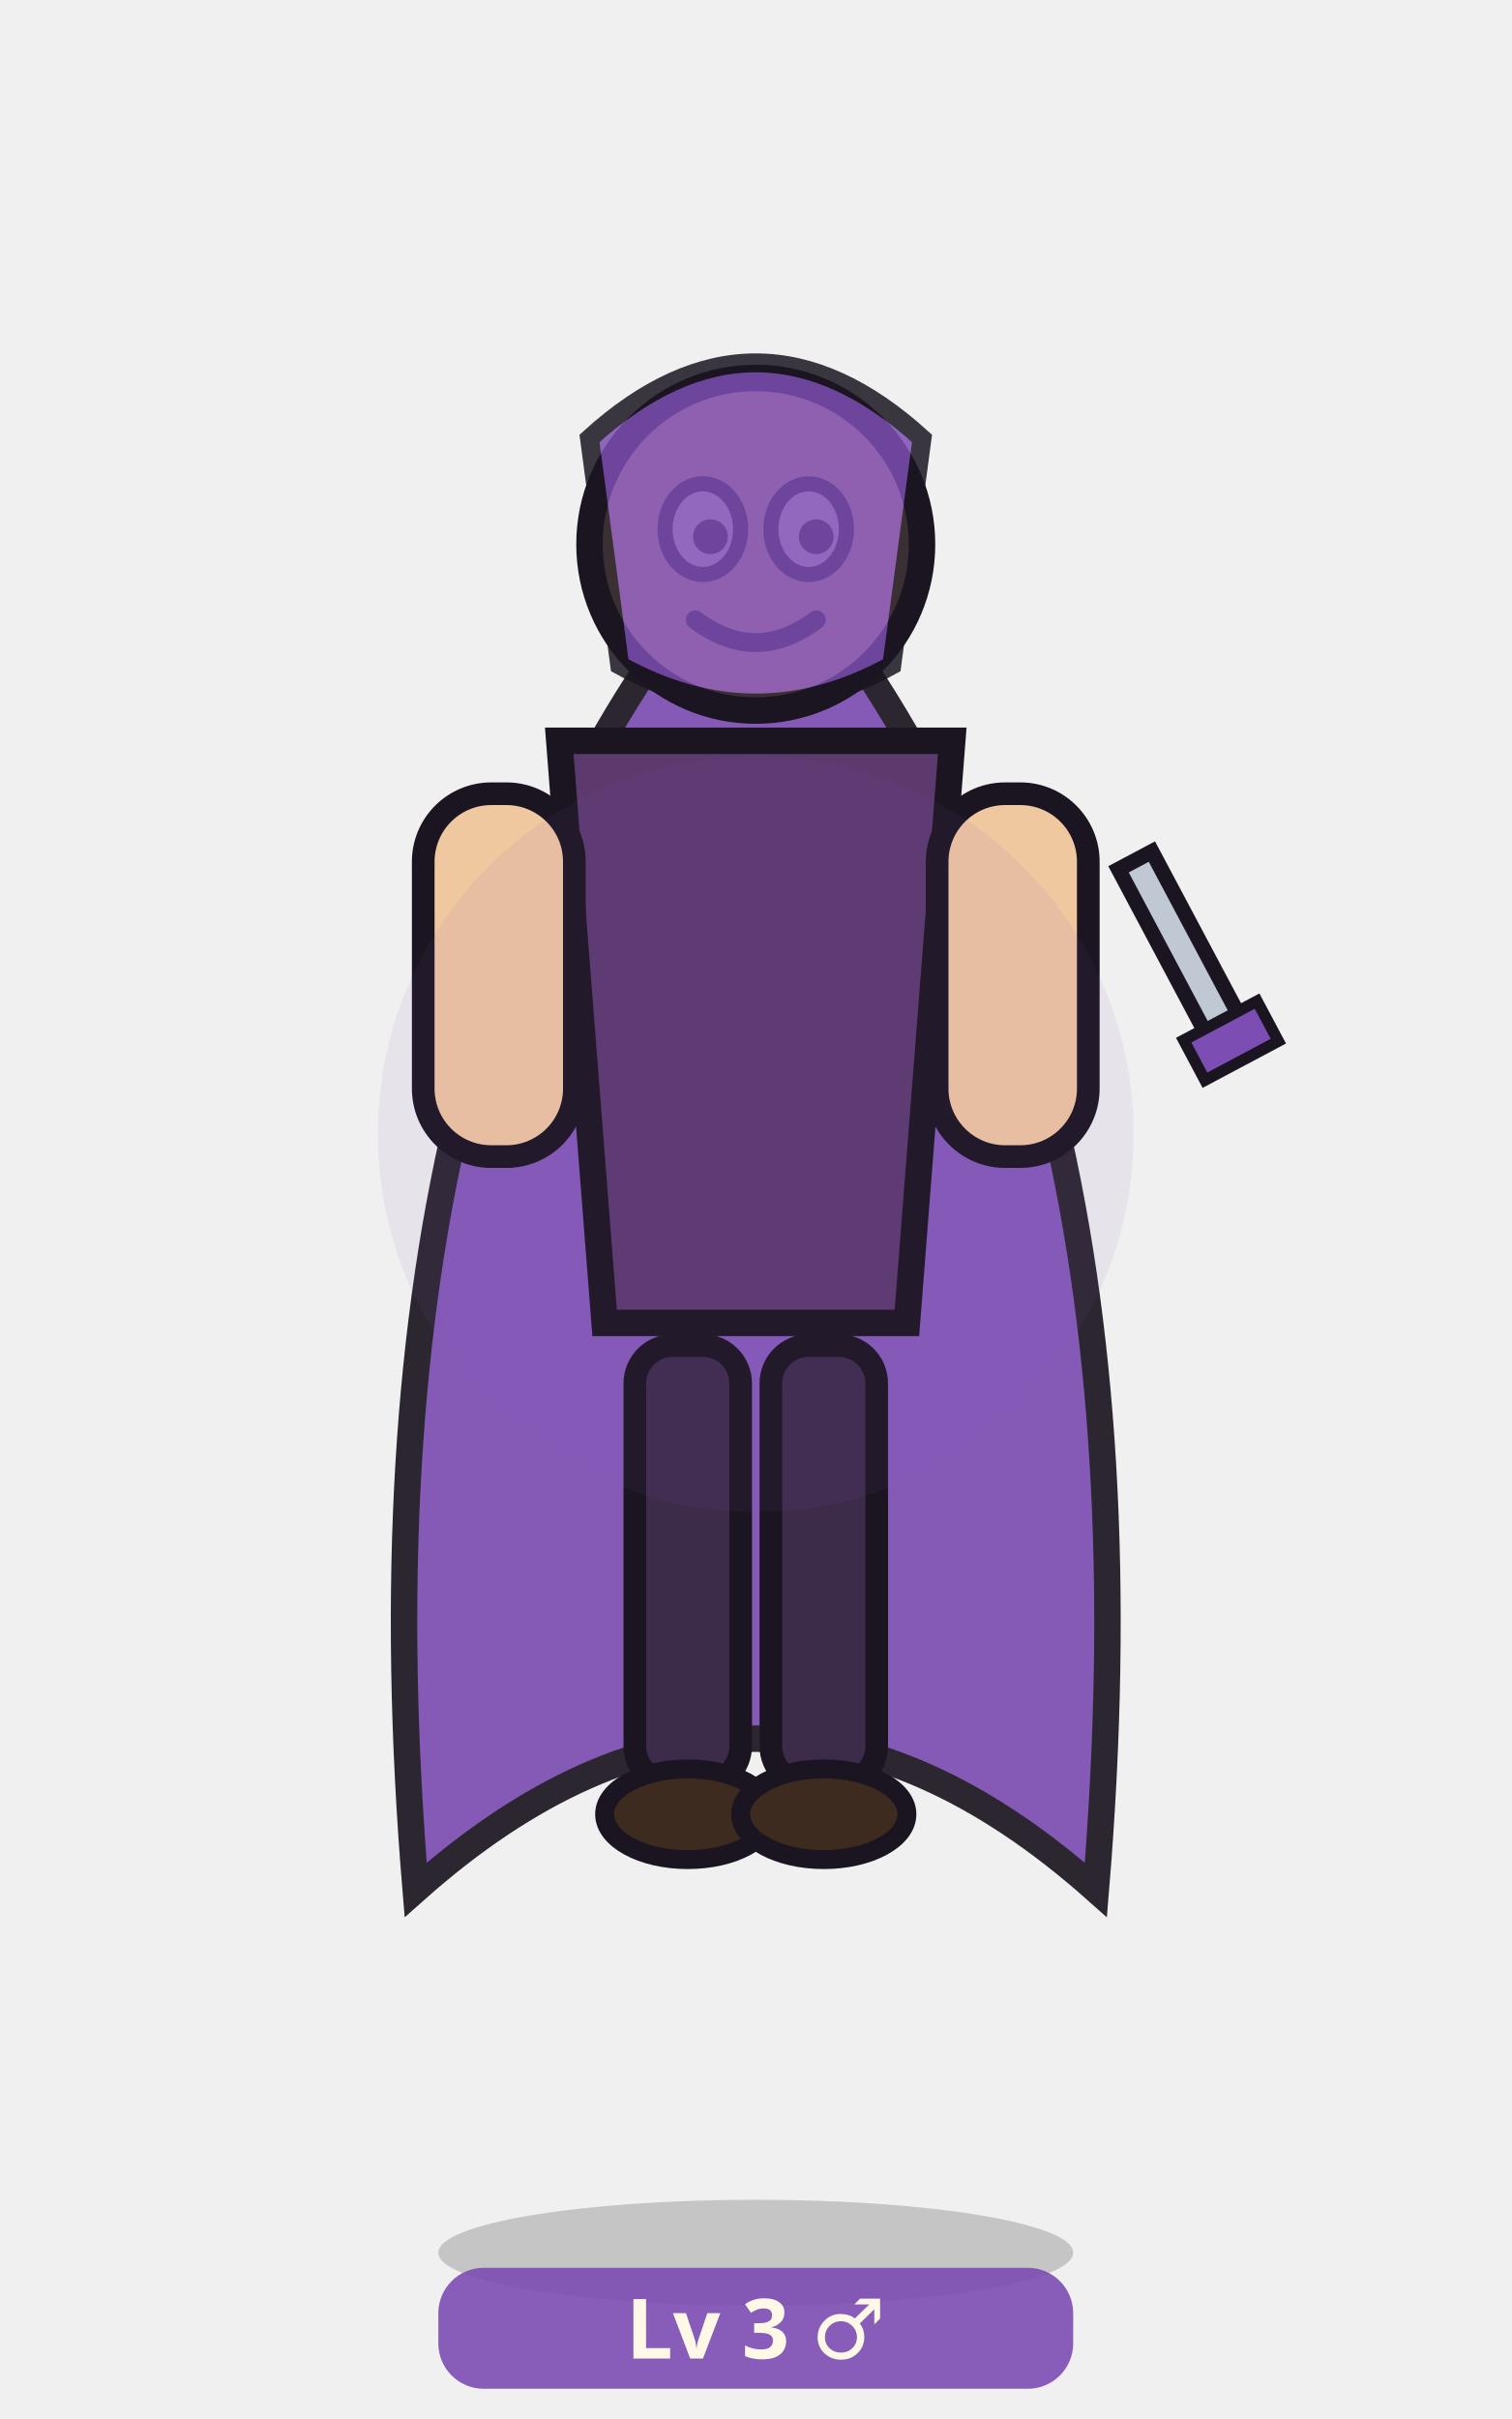
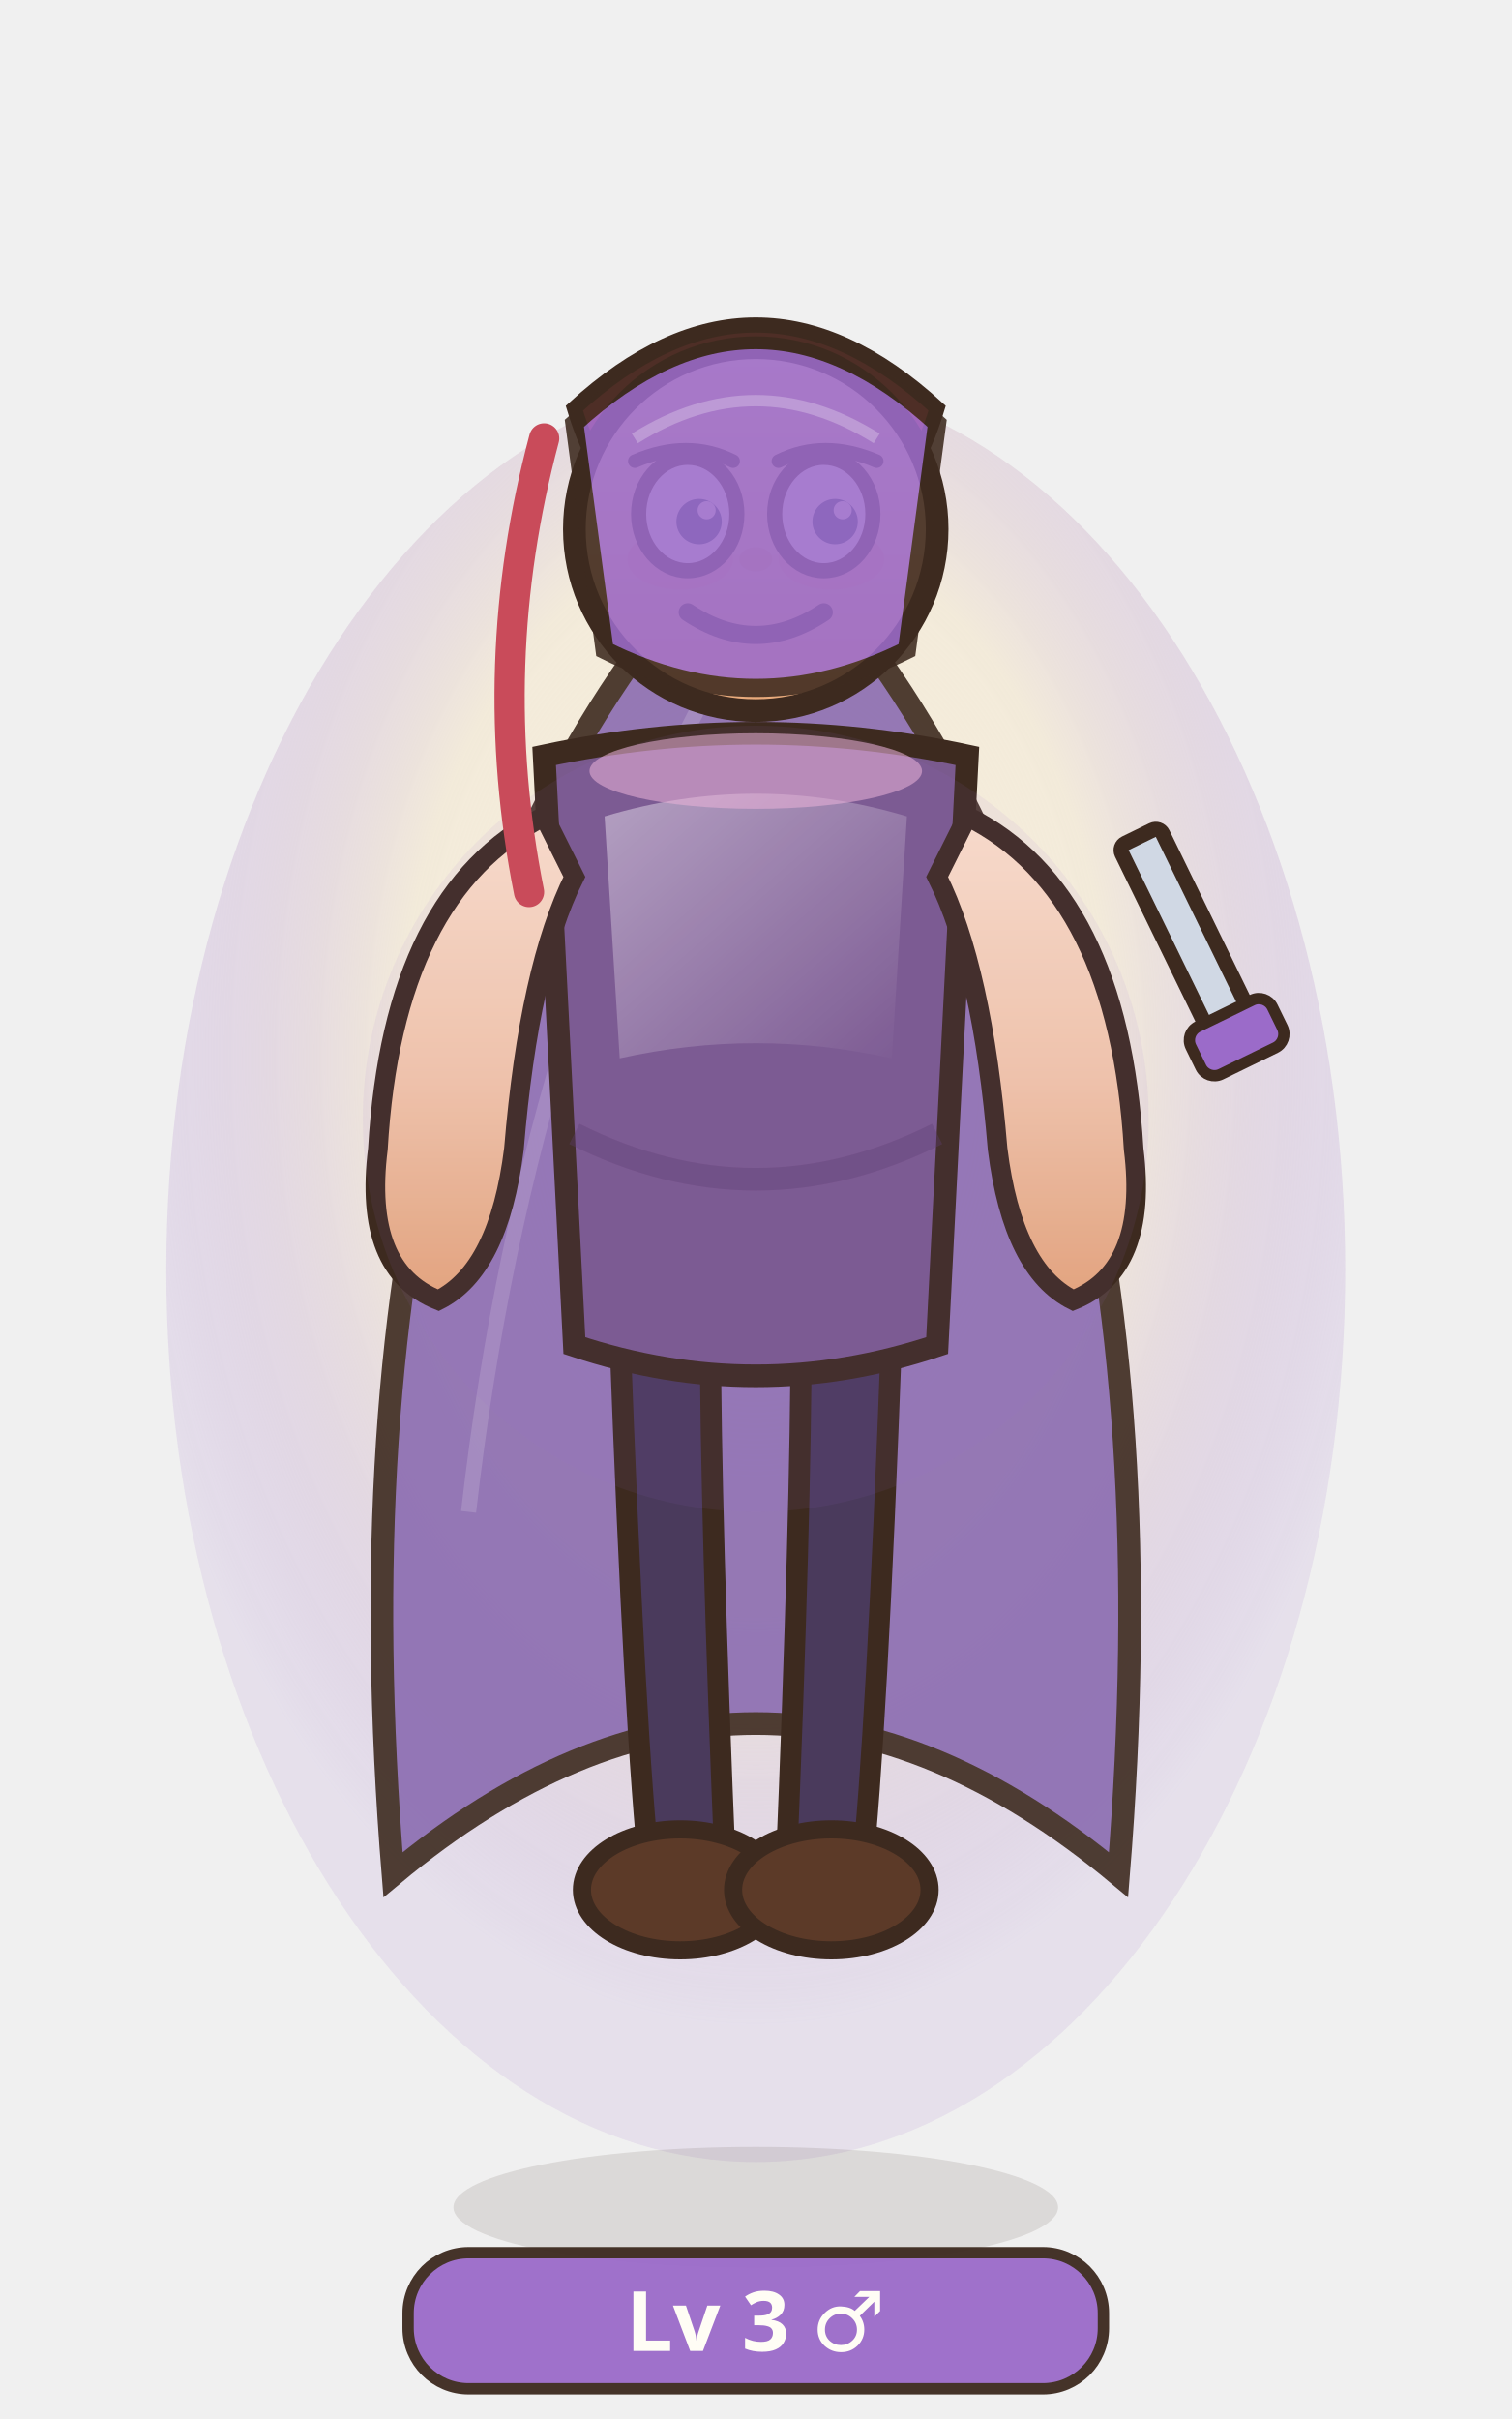
<svg xmlns="http://www.w3.org/2000/svg" viewBox="0 0 200 320" fill="none">
-   <path d="M100 70 Q45 130 55 250 Q100 210 145 250 Q155 130 100 70" fill="#7C4DB2" stroke="#1a1520" stroke-width="3.5" opacity="0.92" />
-   <ellipse cx="100" cy="298" rx="42" ry="7" fill="#000" opacity="0.18" />
-   <rect x="84" y="178" width="14" height="58" rx="5" fill="#3D2B4A" stroke="#1a1520" stroke-width="3" />
-   <rect x="102" y="178" width="14" height="58" rx="5" fill="#3D2B4A" stroke="#1a1520" stroke-width="3" />
-   <ellipse cx="91" cy="240" rx="11" ry="6" fill="#3D2B1F" stroke="#1a1520" stroke-width="2.5" />
-   <ellipse cx="109" cy="240" rx="11" ry="6" fill="#3D2B1F" stroke="#1a1520" stroke-width="2.5" />
-   <path d="M74 98 L126 98 L120 175 L80 175 Z" fill="#5C3A6E" stroke="#1a1520" stroke-width="3.5" />
-   <rect x="56" y="105" width="20" height="48" rx="9" fill="#F0C8A0" stroke="#1a1520" stroke-width="3" />
-   <rect x="124" y="105" width="20" height="48" rx="9" fill="#F0C8A0" stroke="#1a1520" stroke-width="3" />
-   <g transform="translate(148,115) rotate(-28)">
-     <rect x="0" y="0" width="5" height="28" fill="#C0C8D4" stroke="#1a1520" stroke-width="2" />
-     <rect x="-3" y="24" width="11" height="6" fill="#7C4DB2" stroke="#1a1520" stroke-width="1.5" />
+   <defs>
+     <radialGradient id="bg" cx="50%" cy="38%" r="55%">
+       <stop offset="0%" stop-color="#FFF8E7" stop-opacity="0.95" />
+       <stop offset="55%" stop-color="#F5E6C8" stop-opacity="0.55" />
+       <stop offset="100%" stop-color="#9B6BC9" stop-opacity="0.12" />
+     </radialGradient>
+     <linearGradient id="skinG" x1="0" y1="0" x2="0" y2="1">
+       <stop offset="0%" stop-color="#FFE4CC" />
+       <stop offset="55%" stop-color="#F5C9A8" />
+       <stop offset="100%" stop-color="#E8A878" />
+     </linearGradient>
+     <linearGradient id="shine" x1="0" y1="0" x2="1" y2="1">
+       <stop offset="0%" stop-color="#fff" stop-opacity="0.45" />
+       <stop offset="100%" stop-color="#fff" stop-opacity="0" />
+     </linearGradient>
+   </defs>
+   <ellipse cx="100" cy="168" rx="78" ry="118" fill="url(#bg)" />
+   <path d="M100 68 Q42 125 52 248 Q100 208 148 248 Q158 125 100 68" fill="#8B6BB0" stroke="#3D2A1F" stroke-width="3" opacity="0.9" />
+   <path d="M100 80 Q70 130 62 200" fill="none" stroke="#fff" stroke-width="2" opacity="0.15" />
+   <ellipse cx="100" cy="292" rx="40" ry="8" fill="#3D2A1F" opacity="0.12" />
+   <path d="M82 176 Q84 230 86 248 L96 248 Q94 200 94 176 Z" fill="#4A3A5C" stroke="#3D2A1F" stroke-width="2.8" />
+   <path d="M106 176 Q106 200 104 248 L114 248 Q116 230 118 176 Z" fill="#4A3A5C" stroke="#3D2A1F" stroke-width="2.8" />
+   <ellipse cx="90" cy="250" rx="13" ry="8" fill="#5C3A28" stroke="#3D2A1F" stroke-width="2.4" />
+   <ellipse cx="110" cy="250" rx="13" ry="8" fill="#5C3A28" stroke="#3D2A1F" stroke-width="2.4" />
+   <path d="M72 100 Q100 94 128 100 L124 178 Q100 186 76 178 Z" fill="#7A5A8E" stroke="#3D2A1F" stroke-width="3" />
+   <path d="M80 108 Q100 102 120 108 L118 140 Q100 136 82 140 Z" fill="url(#shine)" />
+   <path d="M76 150 Q100 162 124 150" fill="none" stroke="#5A3A6E" stroke-width="3" opacity="0.35" />
+   <path d="M72 108 Q52 118 50 152 Q48 168 58 172 Q66 168 68 152 Q70 128 76 116 Z" fill="url(#skinG)" stroke="#3D2A1F" stroke-width="2.6" />
+   <path d="M128 108 Q148 118 150 152 Q152 168 142 172 Q134 168 132 152 Q130 128 124 116 Z" fill="url(#skinG)" stroke="#3D2A1F" stroke-width="2.6" />
+   <ellipse cx="100" cy="102" rx="22" ry="5" fill="#F0B8D8" opacity="0.55" />
+   <g transform="translate(148,112) rotate(-26)">
+     <rect x="0" y="0" width="6" height="30" rx="1" fill="#D0D8E4" stroke="#3D2A1F" stroke-width="2" />
+     <rect x="-3" y="26" width="12" height="7" rx="2" fill="#9B6BC9" stroke="#3D2A1F" stroke-width="1.5" />
  </g>
-   <circle cx="100" cy="150" r="50" fill="#7C4DB2" opacity="0.08" />
-   <path d="M82 58 Q100 42 118 58" fill="#C23B2E" stroke="#1a1520" stroke-width="2" />
-   <circle cx="100" cy="72" r="22" fill="#F0C8A0" stroke="#1a1520" stroke-width="3.5" />
-   <ellipse cx="93" cy="70" rx="5" ry="6" fill="#fff" stroke="#1a1520" stroke-width="2" />
-   <ellipse cx="107" cy="70" rx="5" ry="6" fill="#fff" stroke="#1a1520" stroke-width="2" />
-   <circle cx="94" cy="71" r="2.3" fill="#1a1520" />
-   <circle cx="108" cy="71" r="2.3" fill="#1a1520" />
-   <path d="M92 82 Q100 88 108 82" stroke="#1a1520" stroke-width="2.5" fill="none" stroke-linecap="round" />
-   <path d="M78 58 Q100 38 122 58 L118 88 Q100 98 82 88 Z" fill="#7C4DB2" stroke="#1a1520" stroke-width="2.5" opacity="0.85" />
-   <rect x="58" y="300" width="84" height="16" rx="6" fill="#7C4DB2" opacity="0.9" />
-   <text x="100" y="312" text-anchor="middle" font-family="Verdana, sans-serif" font-size="11" font-weight="700" fill="#FFF8E7">Lv 3 ♂</text>
+   <circle cx="100" cy="148" r="52" fill="#9B6BC9" opacity="0.08" />
+   <path d="M76 54 Q100 32 124 54 Q118 74 100 72 Q82 74 76 54 Z" fill="#C94B5A" stroke="#3D2A1F" stroke-width="2" />
+   <path d="M72 58 Q64 88 70 118" fill="none" stroke="#C94B5A" stroke-width="4" stroke-linecap="round" />
+   <circle cx="100" cy="70" r="24" fill="url(#skinG)" stroke="#3D2A1F" stroke-width="3" />
+   <ellipse cx="90" cy="74" rx="7" ry="4" fill="#F4A08A" opacity="0.45" />
+   <ellipse cx="110" cy="74" rx="7" ry="4" fill="#F4A08A" opacity="0.45" />
+   <ellipse cx="91" cy="68" rx="6.5" ry="7.5" fill="#fff" stroke="#3D2A1F" stroke-width="2" />
+   <ellipse cx="109" cy="68" rx="6.5" ry="7.5" fill="#fff" stroke="#3D2A1F" stroke-width="2" />
+   <circle cx="92.5" cy="69" r="3" fill="#2A4A6E" />
+   <circle cx="110.5" cy="69" r="3" fill="#2A4A6E" />
+   <circle cx="93.5" cy="67.5" r="1.2" fill="#fff" />
+   <circle cx="111.5" cy="67.5" r="1.2" fill="#fff" />
+   <path d="M84 61 Q91 58 97 61" stroke="#3D2A1F" stroke-width="1.8" fill="none" stroke-linecap="round" />
+   <path d="M103 61 Q109 58 116 61" stroke="#3D2A1F" stroke-width="1.8" fill="none" stroke-linecap="round" />
+   <ellipse cx="100" cy="74" rx="2.2" ry="1.6" fill="#E8A878" opacity="0.55" />
+   <path d="M91 81 Q100 87 109 81" stroke="#3D2A1F" stroke-width="2.4" fill="none" stroke-linecap="round" />
+   <path d="M76 56 Q100 34 124 56 L120 86 Q100 96 80 86 Z" fill="#9B6BC9" stroke="#3D2A1F" stroke-width="2.4" opacity="0.88" />
+   <path d="M84 58 Q100 48 116 58" fill="none" stroke="#fff" stroke-width="1.5" opacity="0.25" />
+   <rect x="54" y="298" width="92" height="18" rx="8" fill="#9B6BC9" stroke="#3D2A1F" stroke-width="1.5" opacity="0.95" />
+   <text x="100" y="311" text-anchor="middle" font-family="Verdana, sans-serif" font-size="11" font-weight="700" fill="#FFFDF5">Lv 3 ♂</text>
</svg>
